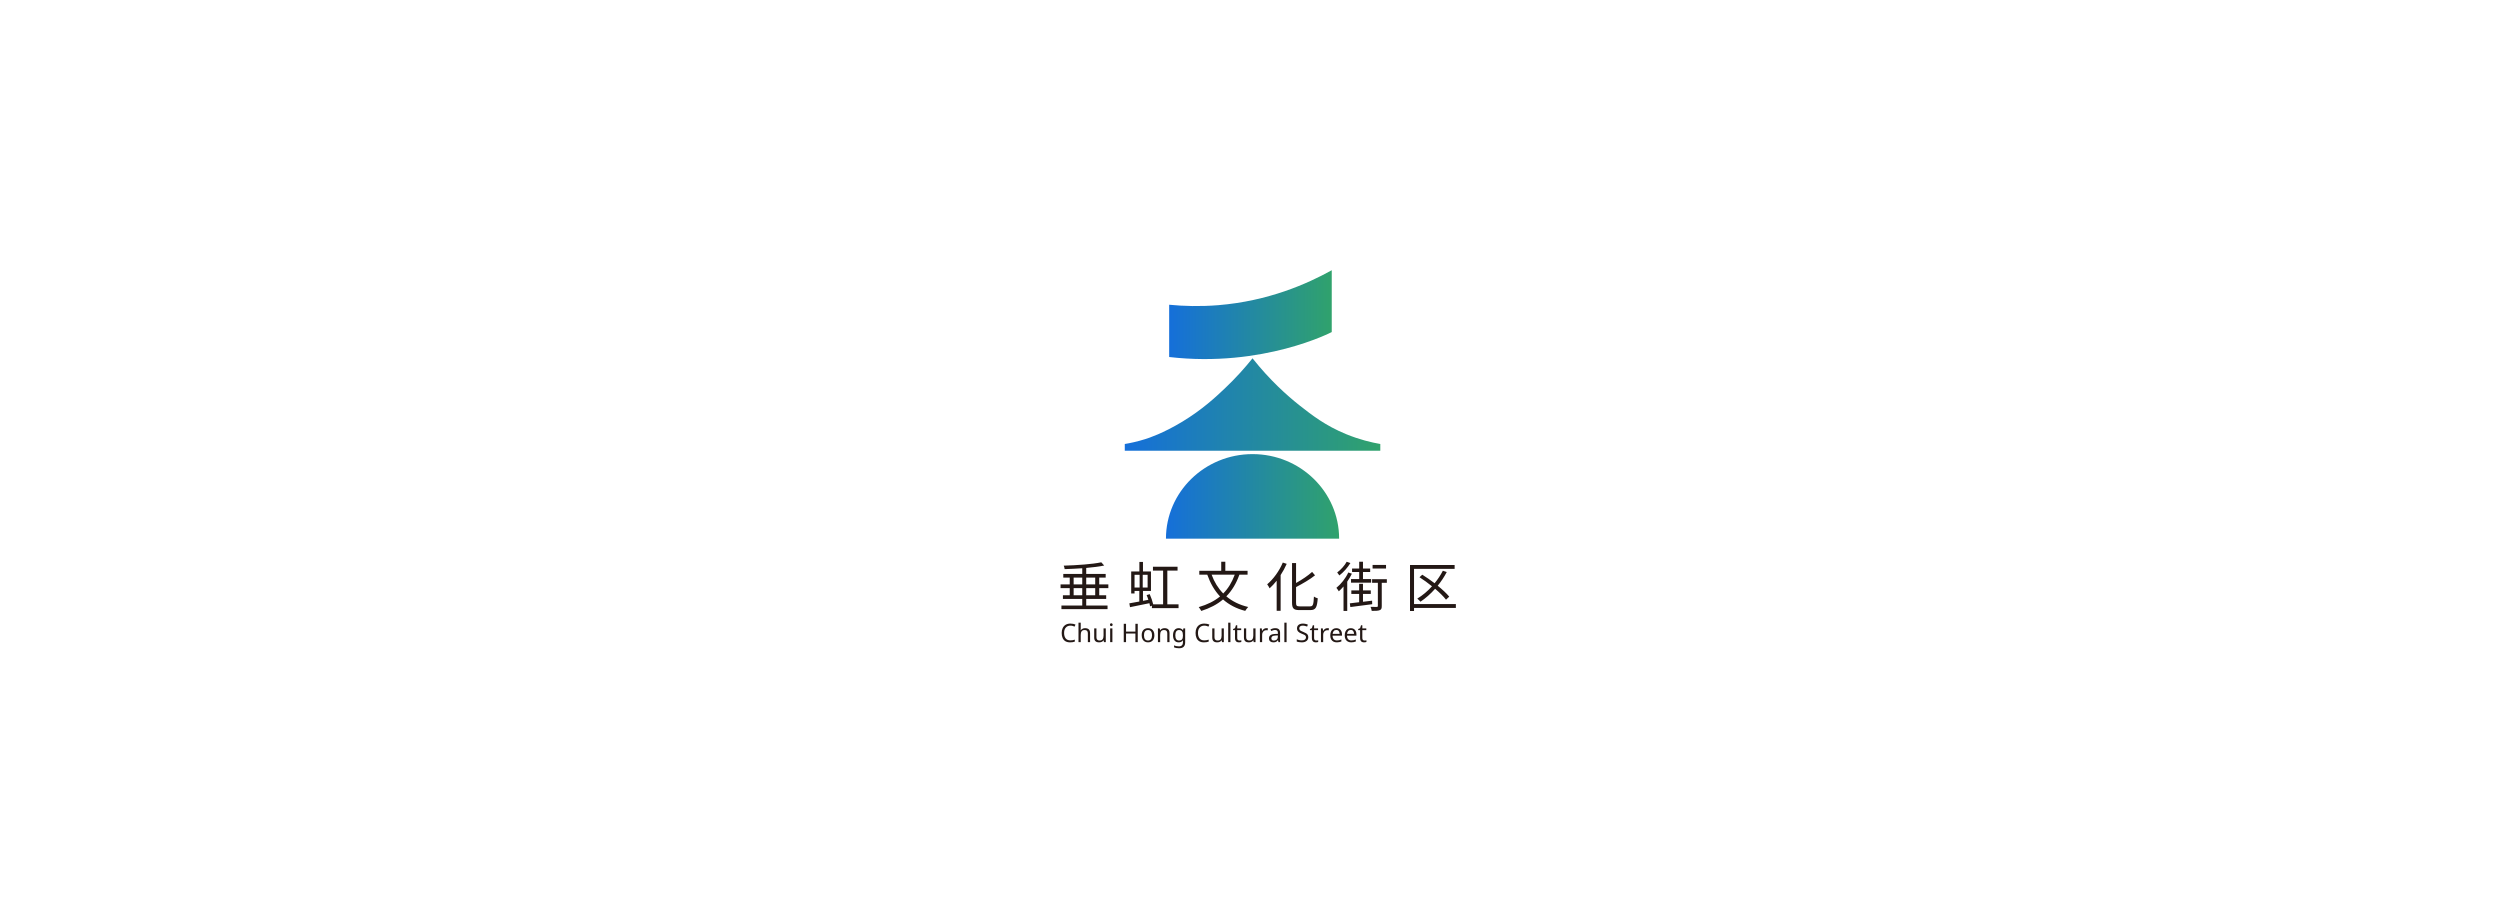
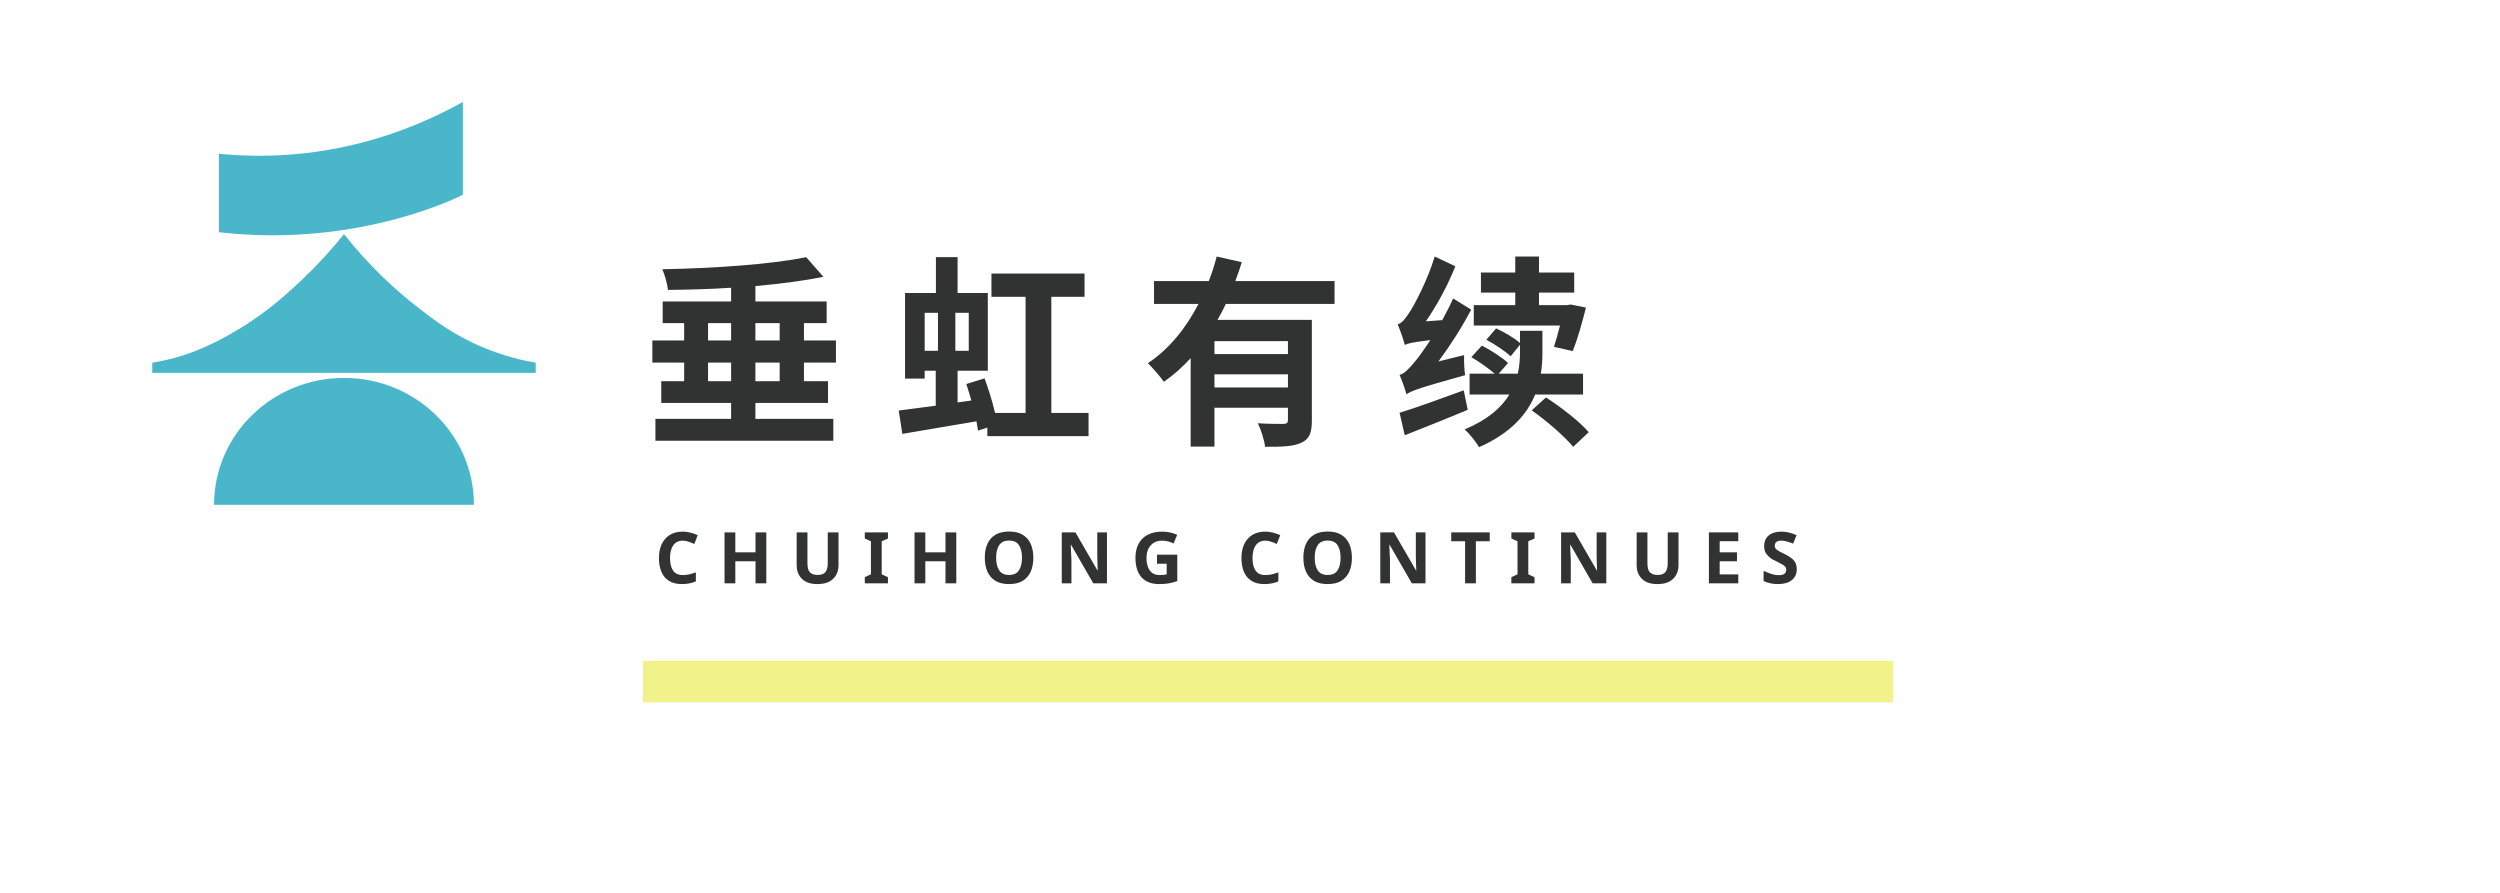
- <svg xmlns="http://www.w3.org/2000/svg" xmlns:xlink="http://www.w3.org/1999/xlink" id="_图层_1" data-name="图层 1" viewBox="0 0 630.3 231.73">
-   <defs>
-     <style>
-       .cls-1 {
-         font-family: 'AlibabaPuHuiTi_3_55_Regular', 'AlibabaPuHuiTi 3 55 Regular-GBpc-EUC-H';
-         font-size: 6.46px;
-         font-variation-settings: ';
-         letter-spacing: .15em;
-       }
- 
-       .cls-1, .cls-2 {
-         fill: #231815;
-       }
- 
-       .cls-3 {
-         fill: url(#_未命名的渐变_5);
-       }
- 
-       .cls-4 {
-         fill: url(#_未命名的渐变_5-3);
-       }
- 
-       .cls-5 {
-         fill: url(#_未命名的渐变_5-2);
-       }
- 
-       .cls-2 {
-         font-family: FZXTHJW--GB1-0, FZTanHeiS-L-GB;
-         font-size: 13.47px;
-         letter-spacing: .3em;
-       }
-     </style>
-     <linearGradient id="_未命名的渐变_5" data-name="未命名的渐变 5" x1="294.76" y1="79.33" x2="335.76" y2="79.33" gradientUnits="userSpaceOnUse">
-       <stop offset="0" stop-color="#156fda" />
-       <stop offset="1" stop-color="#30a26c" />
-     </linearGradient>
-     <linearGradient id="_未命名的渐变_5-2" data-name="未命名的渐变 5" x1="283.57" y1="101.99" x2="347.99" y2="101.99" xlink:href="#_未命名的渐变_5" />
-     <linearGradient id="_未命名的渐变_5-3" data-name="未命名的渐变 5" x1="293.96" y1="125.15" x2="337.61" y2="125.15" xlink:href="#_未命名的渐变_5" />
-   </defs>
-   <g>
-     <path class="cls-3" d="M294.76,76.83c3.65.36,7.83.48,12.41.11,12.53-1.03,22.34-5.33,28.59-8.81v15.59s-17.29,9.04-40.99,6.29v-13.17Z" />
-     <path class="cls-5" d="M315.79,90.33c-1.97,2.46-4.28,5.03-6.98,7.59-2.29,2.17-5.65,5.32-10.73,8.4-4.86,2.94-8.46,4.11-9.28,4.37-2.09.66-3.9,1.03-5.22,1.25v1.7h64.42v-1.7c-2.19-.38-5.23-1.09-8.66-2.5-5.17-2.13-8.55-4.76-11.62-7.17-3.26-2.57-7.58-6.44-11.93-11.93Z" />
-     <path class="cls-4" d="M293.96,135.81c0-11.77,9.77-21.32,21.83-21.32s21.83,9.54,21.83,21.32" />
+ <svg xmlns="http://www.w3.org/2000/svg" viewBox="0 0 420 150" role="img" aria-labelledby="title desc">
+   <g fill="#49b7c9" transform="translate(-258 -51)">
+     <path d="M294.76 76.83c3.65.36 7.83.48 12.41.11 12.53-1.03 22.34-5.33 28.59-8.81v15.59s-17.29 9.04-40.99 6.29V76.83Z" />
+     <path d="M315.79 90.33c-1.97 2.46-4.28 5.03-6.98 7.59-2.29 2.17-5.65 5.32-10.73 8.4-4.86 2.94-8.46 4.11-9.28 4.37-2.09.66-3.9 1.03-5.22 1.25v1.7H348v-1.7c-2.19-.38-5.23-1.09-8.66-2.5-5.17-2.13-8.55-4.76-11.62-7.17-3.26-2.57-7.58-6.44-11.93-11.93Z" />
+     <path d="M293.96 135.81c0-11.77 9.77-21.32 21.83-21.32s21.83 9.54 21.83 21.32Z" />
  </g>
-   <g>
-     <text class="cls-2" transform="translate(266.67 152.94)">
-       <tspan x="0" y="0">垂虹文化街区</tspan>
-     </text>
-     <text class="cls-1" transform="translate(267.28 161.89)">
-       <tspan x="0" y="0">Chui Hong Cultural Street</tspan>
-     </text>
+   <g fill="#303331" font-family="PingFang SC, Microsoft YaHei, sans-serif">
+     <text x="108" y="72" font-size="34" font-weight="700" letter-spacing="8">垂虹有续</text>
+     <text x="110" y="98" font-size="12" font-weight="700" letter-spacing="3">CHUIHONG CONTINUES</text>
  </g>
+   <rect x="108" y="111" width="210" height="7" fill="#f2f28a" />
</svg>
